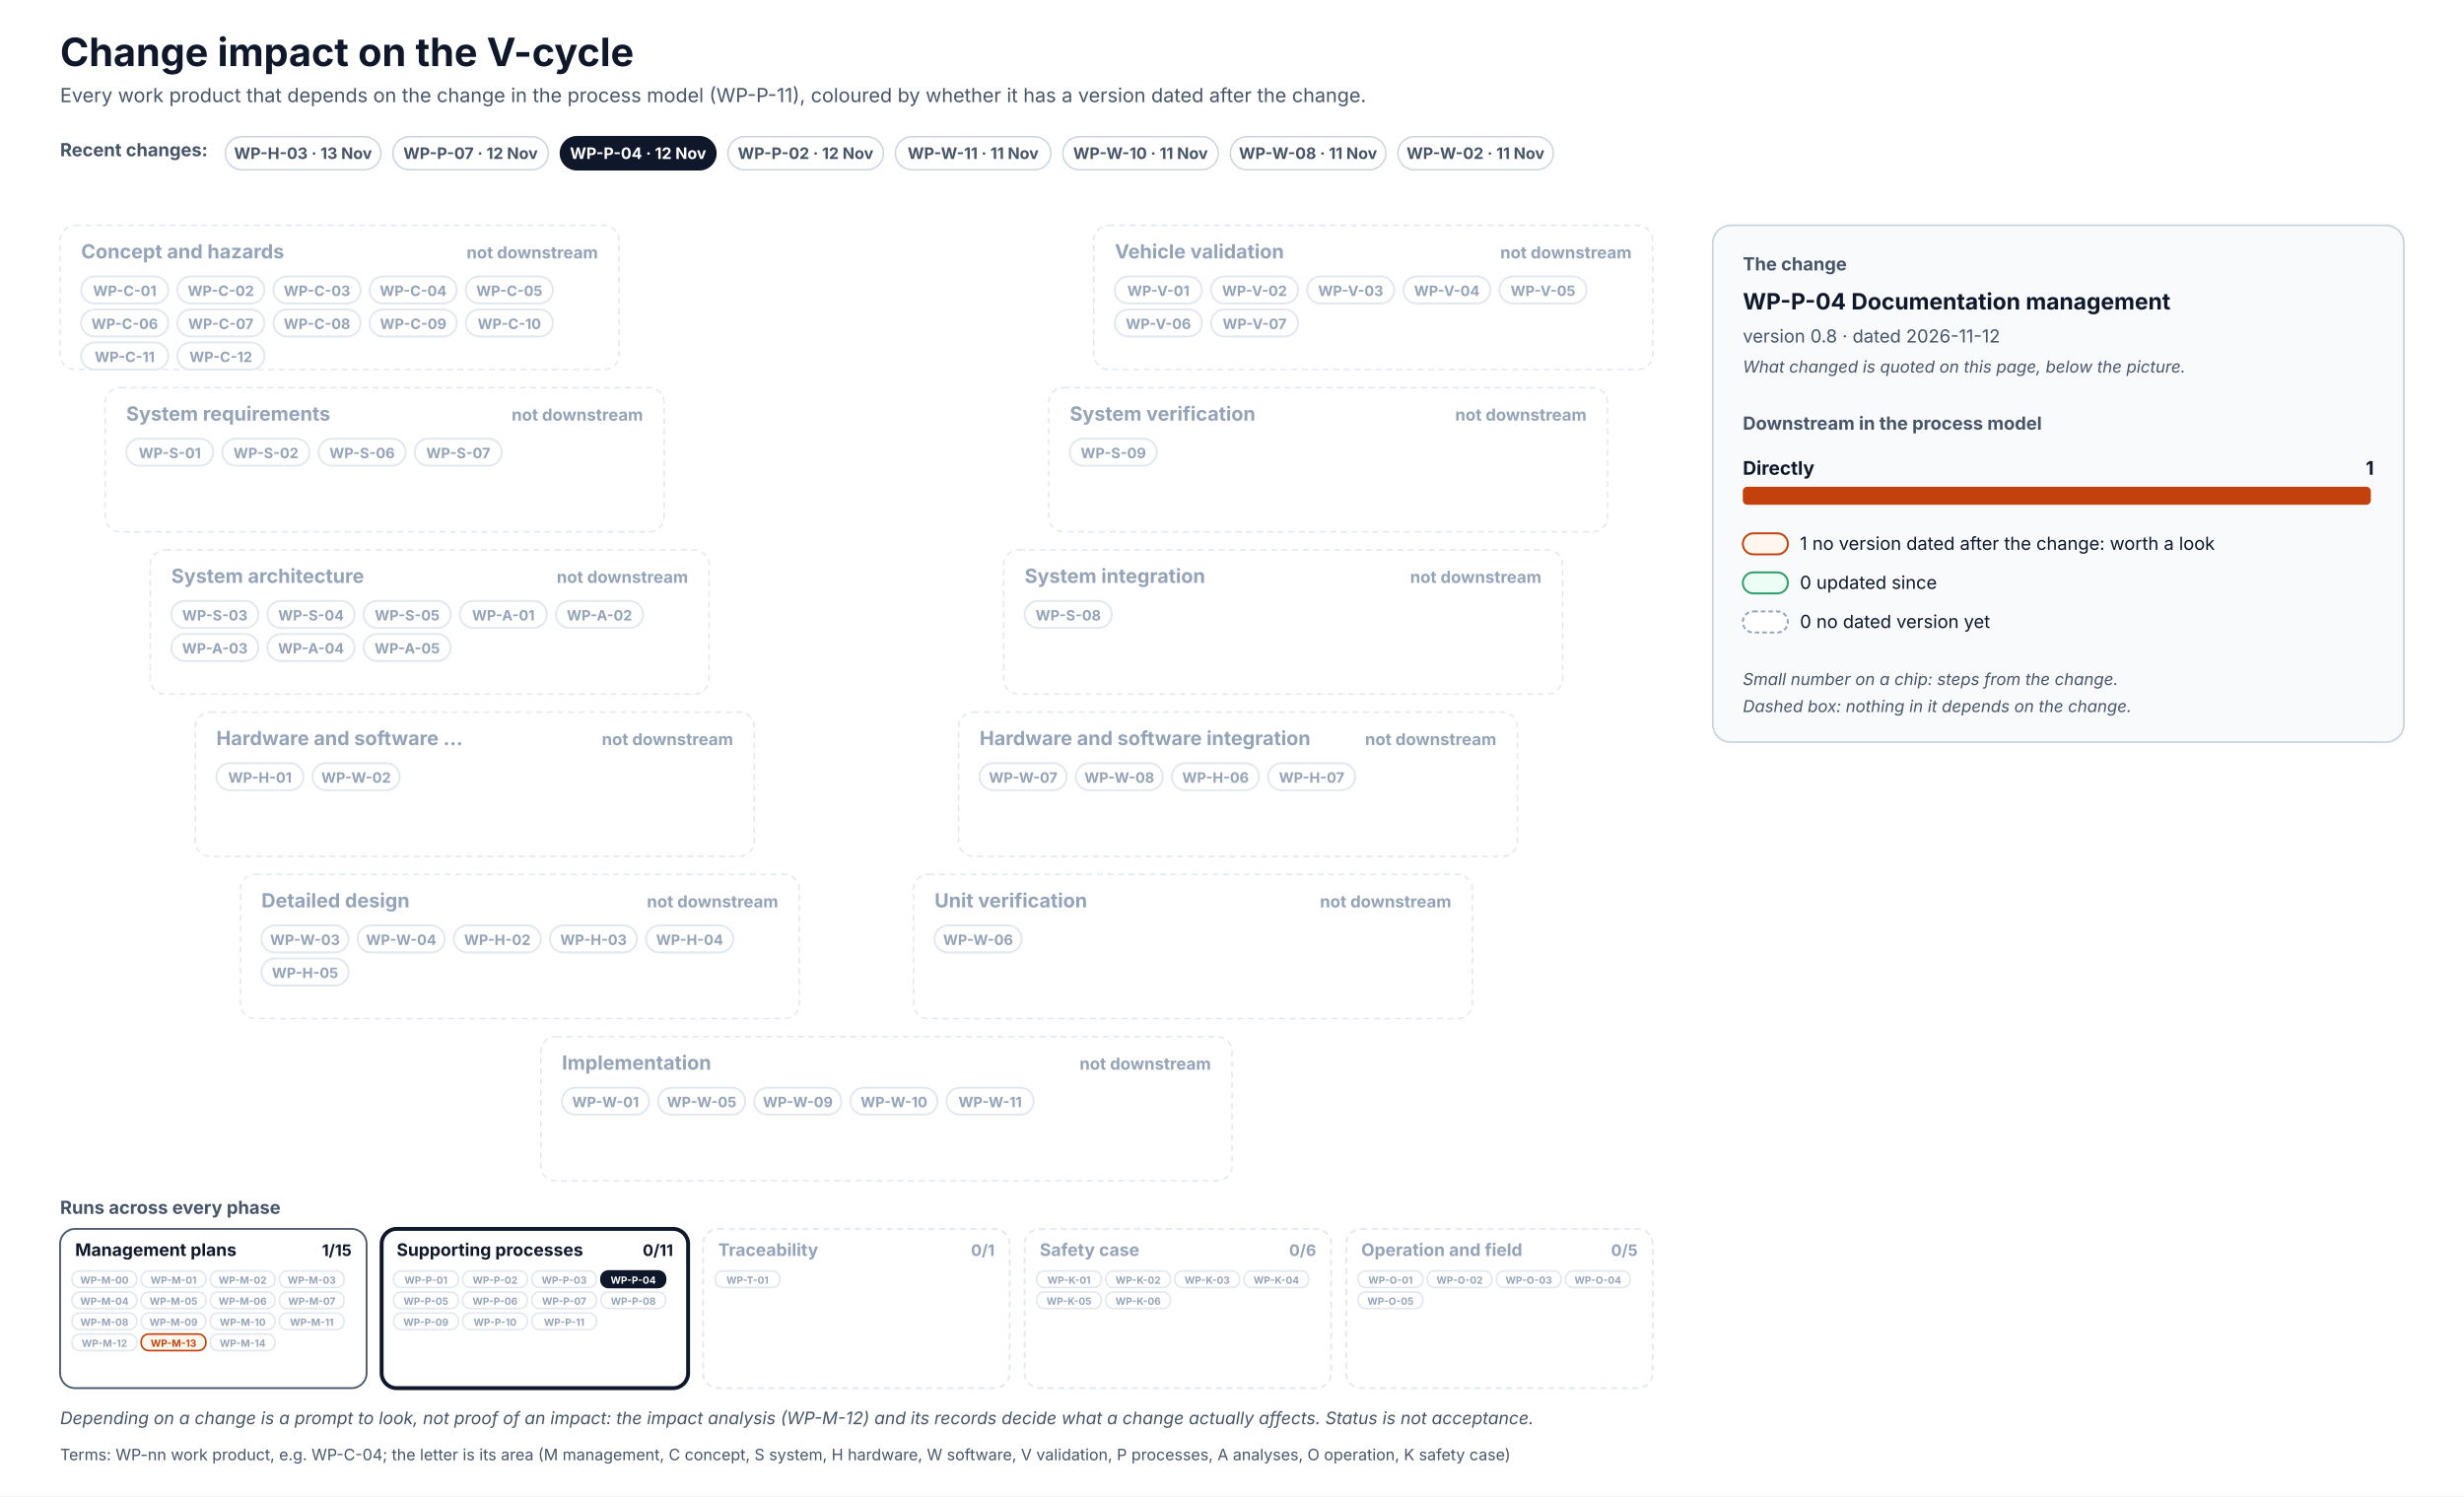
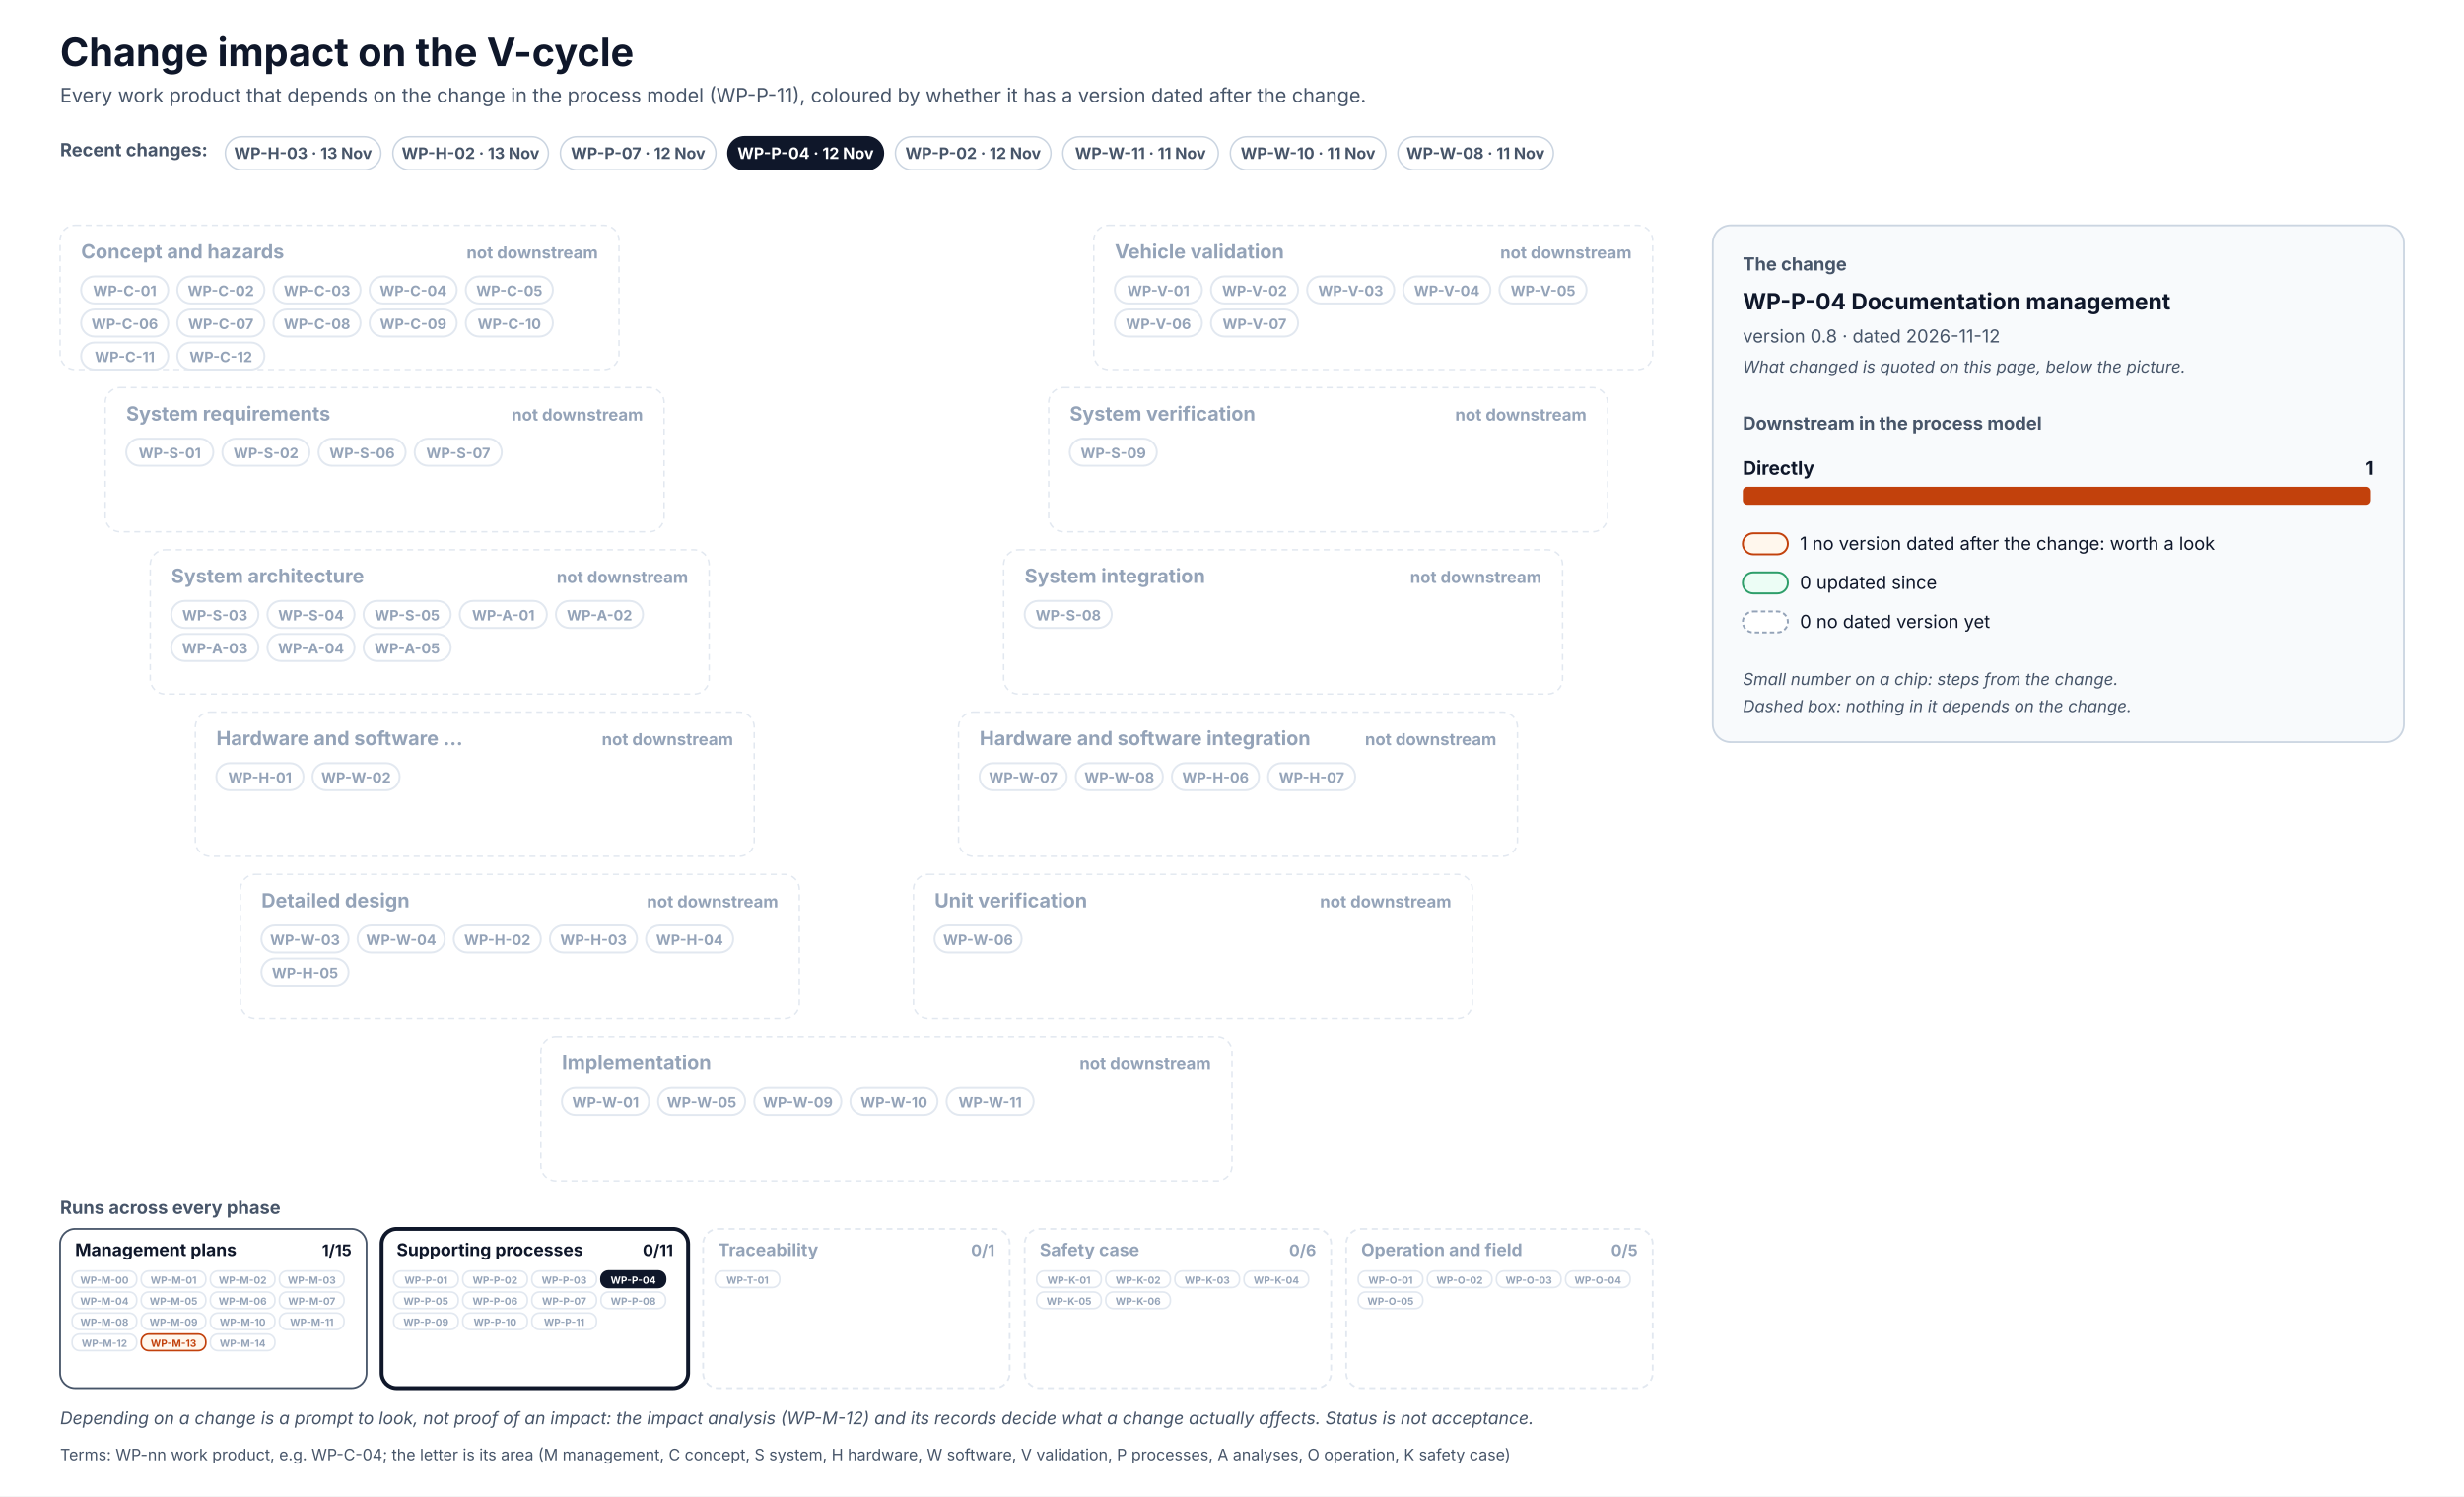
<svg xmlns="http://www.w3.org/2000/svg" width="1640" height="996" viewBox="0 0 1640 996" font-family="Inter, 'Segoe UI', Helvetica, Arial, sans-serif" role="img">
  <defs>
    <pattern id="hatch" patternUnits="userSpaceOnUse" width="6" height="6" patternTransform="rotate(45)">
      <rect width="6" height="6" fill="#F1F5F9" />
      <line x1="0" y1="0" x2="0" y2="6" stroke="#CBD5E1" stroke-width="2" />
    </pattern>
  </defs>
  <rect x="0" y="0" width="1640" height="996" rx="0" fill="#FFFFFF" stroke="none" stroke-width="0" />
  <text x="40" y="44" font-size="26" fill="#0F172A" font-weight="700">Change impact on the V-cycle</text>
  <text x="40" y="68" font-size="13" fill="#475569">Every work product that depends on the change in the process model (WP-P-11), coloured by whether it has a version dated after the change.</text>
  <text x="40" y="104" font-size="12" fill="#475569" font-weight="700">Recent changes:</text>
  <g transform="translate(150,91)">
    <rect x="0" y="0" width="103.5" height="22" rx="11.0" fill="#FFFFFF" stroke="#CBD5E1" stroke-width="1" />
    <text x="51.7" y="14.8" font-size="10.5" fill="#475569" font-weight="700" text-anchor="middle">WP-H-03 · 13 Nov</text>
  </g>
  <g transform="translate(261.5,91)">
    <rect x="0" y="0" width="103.5" height="22" rx="11.0" fill="#FFFFFF" stroke="#CBD5E1" stroke-width="1" />
+     <text x="51.7" y="14.8" font-size="10.5" fill="#475569" font-weight="700" text-anchor="middle">WP-H-02 · 13 Nov</text>
+   </g>
+   <g transform="translate(373,91)">
+     <rect x="0" y="0" width="103.5" height="22" rx="11.0" fill="#FFFFFF" stroke="#CBD5E1" stroke-width="1" />
    <text x="51.7" y="14.8" font-size="10.5" fill="#475569" font-weight="700" text-anchor="middle">WP-P-07 · 12 Nov</text>
  </g>
-   <g transform="translate(373,91)">
+   <g transform="translate(484.5,91)">
    <rect x="0" y="0" width="103.5" height="22" rx="11.0" fill="#0F172A" stroke="#0F172A" stroke-width="1" />
    <text x="51.7" y="14.8" font-size="10.5" fill="#FFFFFF" font-weight="700" text-anchor="middle">WP-P-04 · 12 Nov</text>
  </g>
-   <g transform="translate(484.5,91)">
+   <g transform="translate(596,91)">
    <rect x="0" y="0" width="103.5" height="22" rx="11.0" fill="#FFFFFF" stroke="#CBD5E1" stroke-width="1" />
    <text x="51.7" y="14.8" font-size="10.5" fill="#475569" font-weight="700" text-anchor="middle">WP-P-02 · 12 Nov</text>
  </g>
-   <g transform="translate(596,91)">
+   <g transform="translate(707.4,91)">
    <rect x="0" y="0" width="103.5" height="22" rx="11.0" fill="#FFFFFF" stroke="#CBD5E1" stroke-width="1" />
    <text x="51.7" y="14.8" font-size="10.5" fill="#475569" font-weight="700" text-anchor="middle">WP-W-11 · 11 Nov</text>
  </g>
-   <g transform="translate(707.4,91)">
+   <g transform="translate(818.9,91)">
    <rect x="0" y="0" width="103.5" height="22" rx="11.0" fill="#FFFFFF" stroke="#CBD5E1" stroke-width="1" />
    <text x="51.7" y="14.8" font-size="10.5" fill="#475569" font-weight="700" text-anchor="middle">WP-W-10 · 11 Nov</text>
  </g>
-   <g transform="translate(818.9,91)">
+   <g transform="translate(930.4,91)">
    <rect x="0" y="0" width="103.5" height="22" rx="11.0" fill="#FFFFFF" stroke="#CBD5E1" stroke-width="1" />
    <text x="51.7" y="14.8" font-size="10.5" fill="#475569" font-weight="700" text-anchor="middle">WP-W-08 · 11 Nov</text>
-   </g>
-   <g transform="translate(930.4,91)">
-     <rect x="0" y="0" width="103.5" height="22" rx="11.0" fill="#FFFFFF" stroke="#CBD5E1" stroke-width="1" />
-     <text x="51.7" y="14.8" font-size="10.5" fill="#475569" font-weight="700" text-anchor="middle">WP-W-02 · 11 Nov</text>
  </g>
  <rect x="40" y="150" width="372" height="96" rx="10" fill="#FFFFFF" stroke="#E2E8F0" stroke-width="1" stroke-dasharray="4 3" />
  <text x="54" y="172" font-size="13" fill="#94A3B8" font-weight="700">Concept and hazards</text>
  <text x="398" y="172" font-size="11" fill="#94A3B8" font-weight="700" text-anchor="end">not downstream</text>
  <rect x="54" y="184" width="58" height="18" rx="9.0" fill="#FFFFFF" stroke="#E2E8F0" stroke-width="1.3" />
  <text x="83" y="197" font-size="9.5" fill="#94A3B8" font-weight="700" text-anchor="middle">WP-C-01</text>
  <rect x="118" y="184" width="58" height="18" rx="9.0" fill="#FFFFFF" stroke="#E2E8F0" stroke-width="1.3" />
  <text x="147" y="197" font-size="9.5" fill="#94A3B8" font-weight="700" text-anchor="middle">WP-C-02</text>
  <rect x="182" y="184" width="58" height="18" rx="9.0" fill="#FFFFFF" stroke="#E2E8F0" stroke-width="1.3" />
  <text x="211" y="197" font-size="9.5" fill="#94A3B8" font-weight="700" text-anchor="middle">WP-C-03</text>
  <rect x="246" y="184" width="58" height="18" rx="9.0" fill="#FFFFFF" stroke="#E2E8F0" stroke-width="1.3" />
  <text x="275" y="197" font-size="9.5" fill="#94A3B8" font-weight="700" text-anchor="middle">WP-C-04</text>
  <rect x="310" y="184" width="58" height="18" rx="9.0" fill="#FFFFFF" stroke="#E2E8F0" stroke-width="1.3" />
  <text x="339" y="197" font-size="9.5" fill="#94A3B8" font-weight="700" text-anchor="middle">WP-C-05</text>
  <rect x="54" y="206" width="58" height="18" rx="9.0" fill="#FFFFFF" stroke="#E2E8F0" stroke-width="1.3" />
  <text x="83" y="219" font-size="9.5" fill="#94A3B8" font-weight="700" text-anchor="middle">WP-C-06</text>
  <rect x="118" y="206" width="58" height="18" rx="9.0" fill="#FFFFFF" stroke="#E2E8F0" stroke-width="1.3" />
  <text x="147" y="219" font-size="9.5" fill="#94A3B8" font-weight="700" text-anchor="middle">WP-C-07</text>
  <rect x="182" y="206" width="58" height="18" rx="9.0" fill="#FFFFFF" stroke="#E2E8F0" stroke-width="1.3" />
  <text x="211" y="219" font-size="9.5" fill="#94A3B8" font-weight="700" text-anchor="middle">WP-C-08</text>
  <rect x="246" y="206" width="58" height="18" rx="9.0" fill="#FFFFFF" stroke="#E2E8F0" stroke-width="1.3" />
  <text x="275" y="219" font-size="9.5" fill="#94A3B8" font-weight="700" text-anchor="middle">WP-C-09</text>
  <rect x="310" y="206" width="58" height="18" rx="9.0" fill="#FFFFFF" stroke="#E2E8F0" stroke-width="1.3" />
  <text x="339" y="219" font-size="9.5" fill="#94A3B8" font-weight="700" text-anchor="middle">WP-C-10</text>
  <rect x="54" y="228" width="58" height="18" rx="9.0" fill="#FFFFFF" stroke="#E2E8F0" stroke-width="1.3" />
  <text x="83" y="241" font-size="9.5" fill="#94A3B8" font-weight="700" text-anchor="middle">WP-C-11</text>
  <rect x="118" y="228" width="58" height="18" rx="9.0" fill="#FFFFFF" stroke="#E2E8F0" stroke-width="1.3" />
  <text x="147" y="241" font-size="9.5" fill="#94A3B8" font-weight="700" text-anchor="middle">WP-C-12</text>
  <rect x="728" y="150" width="372" height="96" rx="10" fill="#FFFFFF" stroke="#E2E8F0" stroke-width="1" stroke-dasharray="4 3" />
  <text x="742" y="172" font-size="13" fill="#94A3B8" font-weight="700">Vehicle validation</text>
  <text x="1086" y="172" font-size="11" fill="#94A3B8" font-weight="700" text-anchor="end">not downstream</text>
  <rect x="742" y="184" width="58" height="18" rx="9.0" fill="#FFFFFF" stroke="#E2E8F0" stroke-width="1.3" />
  <text x="771" y="197" font-size="9.5" fill="#94A3B8" font-weight="700" text-anchor="middle">WP-V-01</text>
  <rect x="806" y="184" width="58" height="18" rx="9.0" fill="#FFFFFF" stroke="#E2E8F0" stroke-width="1.3" />
  <text x="835" y="197" font-size="9.5" fill="#94A3B8" font-weight="700" text-anchor="middle">WP-V-02</text>
  <rect x="870" y="184" width="58" height="18" rx="9.0" fill="#FFFFFF" stroke="#E2E8F0" stroke-width="1.3" />
  <text x="899" y="197" font-size="9.5" fill="#94A3B8" font-weight="700" text-anchor="middle">WP-V-03</text>
  <rect x="934" y="184" width="58" height="18" rx="9.0" fill="#FFFFFF" stroke="#E2E8F0" stroke-width="1.3" />
  <text x="963" y="197" font-size="9.5" fill="#94A3B8" font-weight="700" text-anchor="middle">WP-V-04</text>
  <rect x="998" y="184" width="58" height="18" rx="9.0" fill="#FFFFFF" stroke="#E2E8F0" stroke-width="1.3" />
  <text x="1027" y="197" font-size="9.5" fill="#94A3B8" font-weight="700" text-anchor="middle">WP-V-05</text>
  <rect x="742" y="206" width="58" height="18" rx="9.0" fill="#FFFFFF" stroke="#E2E8F0" stroke-width="1.3" />
  <text x="771" y="219" font-size="9.5" fill="#94A3B8" font-weight="700" text-anchor="middle">WP-V-06</text>
  <rect x="806" y="206" width="58" height="18" rx="9.0" fill="#FFFFFF" stroke="#E2E8F0" stroke-width="1.3" />
  <text x="835" y="219" font-size="9.5" fill="#94A3B8" font-weight="700" text-anchor="middle">WP-V-07</text>
  <rect x="70" y="258" width="372" height="96" rx="10" fill="#FFFFFF" stroke="#E2E8F0" stroke-width="1" stroke-dasharray="4 3" />
  <text x="84" y="280" font-size="13" fill="#94A3B8" font-weight="700">System requirements</text>
  <text x="428" y="280" font-size="11" fill="#94A3B8" font-weight="700" text-anchor="end">not downstream</text>
  <rect x="84" y="292" width="58" height="18" rx="9.0" fill="#FFFFFF" stroke="#E2E8F0" stroke-width="1.3" />
  <text x="113" y="305" font-size="9.5" fill="#94A3B8" font-weight="700" text-anchor="middle">WP-S-01</text>
  <rect x="148" y="292" width="58" height="18" rx="9.0" fill="#FFFFFF" stroke="#E2E8F0" stroke-width="1.3" />
  <text x="177" y="305" font-size="9.5" fill="#94A3B8" font-weight="700" text-anchor="middle">WP-S-02</text>
  <rect x="212" y="292" width="58" height="18" rx="9.0" fill="#FFFFFF" stroke="#E2E8F0" stroke-width="1.3" />
  <text x="241" y="305" font-size="9.5" fill="#94A3B8" font-weight="700" text-anchor="middle">WP-S-06</text>
  <rect x="276" y="292" width="58" height="18" rx="9.0" fill="#FFFFFF" stroke="#E2E8F0" stroke-width="1.3" />
  <text x="305" y="305" font-size="9.5" fill="#94A3B8" font-weight="700" text-anchor="middle">WP-S-07</text>
  <rect x="698" y="258" width="372" height="96" rx="10" fill="#FFFFFF" stroke="#E2E8F0" stroke-width="1" stroke-dasharray="4 3" />
  <text x="712" y="280" font-size="13" fill="#94A3B8" font-weight="700">System verification</text>
  <text x="1056" y="280" font-size="11" fill="#94A3B8" font-weight="700" text-anchor="end">not downstream</text>
  <rect x="712" y="292" width="58" height="18" rx="9.0" fill="#FFFFFF" stroke="#E2E8F0" stroke-width="1.3" />
  <text x="741" y="305" font-size="9.5" fill="#94A3B8" font-weight="700" text-anchor="middle">WP-S-09</text>
  <rect x="100" y="366" width="372" height="96" rx="10" fill="#FFFFFF" stroke="#E2E8F0" stroke-width="1" stroke-dasharray="4 3" />
  <text x="114" y="388" font-size="13" fill="#94A3B8" font-weight="700">System architecture</text>
  <text x="458" y="388" font-size="11" fill="#94A3B8" font-weight="700" text-anchor="end">not downstream</text>
  <rect x="114" y="400" width="58" height="18" rx="9.0" fill="#FFFFFF" stroke="#E2E8F0" stroke-width="1.3" />
  <text x="143" y="413" font-size="9.5" fill="#94A3B8" font-weight="700" text-anchor="middle">WP-S-03</text>
  <rect x="178" y="400" width="58" height="18" rx="9.0" fill="#FFFFFF" stroke="#E2E8F0" stroke-width="1.3" />
  <text x="207" y="413" font-size="9.5" fill="#94A3B8" font-weight="700" text-anchor="middle">WP-S-04</text>
  <rect x="242" y="400" width="58" height="18" rx="9.0" fill="#FFFFFF" stroke="#E2E8F0" stroke-width="1.3" />
  <text x="271" y="413" font-size="9.5" fill="#94A3B8" font-weight="700" text-anchor="middle">WP-S-05</text>
  <rect x="306" y="400" width="58" height="18" rx="9.0" fill="#FFFFFF" stroke="#E2E8F0" stroke-width="1.3" />
  <text x="335" y="413" font-size="9.5" fill="#94A3B8" font-weight="700" text-anchor="middle">WP-A-01</text>
  <rect x="370" y="400" width="58" height="18" rx="9.0" fill="#FFFFFF" stroke="#E2E8F0" stroke-width="1.3" />
  <text x="399" y="413" font-size="9.5" fill="#94A3B8" font-weight="700" text-anchor="middle">WP-A-02</text>
  <rect x="114" y="422" width="58" height="18" rx="9.0" fill="#FFFFFF" stroke="#E2E8F0" stroke-width="1.3" />
  <text x="143" y="435" font-size="9.5" fill="#94A3B8" font-weight="700" text-anchor="middle">WP-A-03</text>
  <rect x="178" y="422" width="58" height="18" rx="9.0" fill="#FFFFFF" stroke="#E2E8F0" stroke-width="1.3" />
  <text x="207" y="435" font-size="9.5" fill="#94A3B8" font-weight="700" text-anchor="middle">WP-A-04</text>
  <rect x="242" y="422" width="58" height="18" rx="9.0" fill="#FFFFFF" stroke="#E2E8F0" stroke-width="1.3" />
  <text x="271" y="435" font-size="9.5" fill="#94A3B8" font-weight="700" text-anchor="middle">WP-A-05</text>
  <rect x="668" y="366" width="372" height="96" rx="10" fill="#FFFFFF" stroke="#E2E8F0" stroke-width="1" stroke-dasharray="4 3" />
  <text x="682" y="388" font-size="13" fill="#94A3B8" font-weight="700">System integration</text>
  <text x="1026" y="388" font-size="11" fill="#94A3B8" font-weight="700" text-anchor="end">not downstream</text>
  <rect x="682" y="400" width="58" height="18" rx="9.0" fill="#FFFFFF" stroke="#E2E8F0" stroke-width="1.3" />
  <text x="711" y="413" font-size="9.5" fill="#94A3B8" font-weight="700" text-anchor="middle">WP-S-08</text>
  <rect x="130" y="474" width="372" height="96" rx="10" fill="#FFFFFF" stroke="#E2E8F0" stroke-width="1" stroke-dasharray="4 3" />
  <text x="144" y="496" font-size="13" fill="#94A3B8" font-weight="700">Hardware and software …</text>
  <text x="488" y="496" font-size="11" fill="#94A3B8" font-weight="700" text-anchor="end">not downstream</text>
  <rect x="144" y="508" width="58" height="18" rx="9.0" fill="#FFFFFF" stroke="#E2E8F0" stroke-width="1.3" />
  <text x="173" y="521" font-size="9.5" fill="#94A3B8" font-weight="700" text-anchor="middle">WP-H-01</text>
  <rect x="208" y="508" width="58" height="18" rx="9.0" fill="#FFFFFF" stroke="#E2E8F0" stroke-width="1.3" />
  <text x="237" y="521" font-size="9.5" fill="#94A3B8" font-weight="700" text-anchor="middle">WP-W-02</text>
  <rect x="638" y="474" width="372" height="96" rx="10" fill="#FFFFFF" stroke="#E2E8F0" stroke-width="1" stroke-dasharray="4 3" />
  <text x="652" y="496" font-size="13" fill="#94A3B8" font-weight="700">Hardware and software integration</text>
  <text x="996" y="496" font-size="11" fill="#94A3B8" font-weight="700" text-anchor="end">not downstream</text>
  <rect x="652" y="508" width="58" height="18" rx="9.0" fill="#FFFFFF" stroke="#E2E8F0" stroke-width="1.3" />
  <text x="681" y="521" font-size="9.5" fill="#94A3B8" font-weight="700" text-anchor="middle">WP-W-07</text>
  <rect x="716" y="508" width="58" height="18" rx="9.0" fill="#FFFFFF" stroke="#E2E8F0" stroke-width="1.3" />
  <text x="745" y="521" font-size="9.5" fill="#94A3B8" font-weight="700" text-anchor="middle">WP-W-08</text>
  <rect x="780" y="508" width="58" height="18" rx="9.0" fill="#FFFFFF" stroke="#E2E8F0" stroke-width="1.3" />
  <text x="809" y="521" font-size="9.5" fill="#94A3B8" font-weight="700" text-anchor="middle">WP-H-06</text>
  <rect x="844" y="508" width="58" height="18" rx="9.0" fill="#FFFFFF" stroke="#E2E8F0" stroke-width="1.3" />
  <text x="873" y="521" font-size="9.5" fill="#94A3B8" font-weight="700" text-anchor="middle">WP-H-07</text>
  <rect x="160" y="582" width="372" height="96" rx="10" fill="#FFFFFF" stroke="#E2E8F0" stroke-width="1" stroke-dasharray="4 3" />
  <text x="174" y="604" font-size="13" fill="#94A3B8" font-weight="700">Detailed design</text>
  <text x="518" y="604" font-size="11" fill="#94A3B8" font-weight="700" text-anchor="end">not downstream</text>
  <rect x="174" y="616" width="58" height="18" rx="9.0" fill="#FFFFFF" stroke="#E2E8F0" stroke-width="1.3" />
  <text x="203" y="629" font-size="9.5" fill="#94A3B8" font-weight="700" text-anchor="middle">WP-W-03</text>
  <rect x="238" y="616" width="58" height="18" rx="9.0" fill="#FFFFFF" stroke="#E2E8F0" stroke-width="1.3" />
  <text x="267" y="629" font-size="9.5" fill="#94A3B8" font-weight="700" text-anchor="middle">WP-W-04</text>
  <rect x="302" y="616" width="58" height="18" rx="9.0" fill="#FFFFFF" stroke="#E2E8F0" stroke-width="1.3" />
  <text x="331" y="629" font-size="9.5" fill="#94A3B8" font-weight="700" text-anchor="middle">WP-H-02</text>
  <rect x="366" y="616" width="58" height="18" rx="9.0" fill="#FFFFFF" stroke="#E2E8F0" stroke-width="1.3" />
  <text x="395" y="629" font-size="9.5" fill="#94A3B8" font-weight="700" text-anchor="middle">WP-H-03</text>
  <rect x="430" y="616" width="58" height="18" rx="9.0" fill="#FFFFFF" stroke="#E2E8F0" stroke-width="1.3" />
  <text x="459" y="629" font-size="9.5" fill="#94A3B8" font-weight="700" text-anchor="middle">WP-H-04</text>
  <rect x="174" y="638" width="58" height="18" rx="9.0" fill="#FFFFFF" stroke="#E2E8F0" stroke-width="1.3" />
  <text x="203" y="651" font-size="9.5" fill="#94A3B8" font-weight="700" text-anchor="middle">WP-H-05</text>
  <rect x="608" y="582" width="372" height="96" rx="10" fill="#FFFFFF" stroke="#E2E8F0" stroke-width="1" stroke-dasharray="4 3" />
  <text x="622" y="604" font-size="13" fill="#94A3B8" font-weight="700">Unit verification</text>
  <text x="966" y="604" font-size="11" fill="#94A3B8" font-weight="700" text-anchor="end">not downstream</text>
  <rect x="622" y="616" width="58" height="18" rx="9.0" fill="#FFFFFF" stroke="#E2E8F0" stroke-width="1.3" />
  <text x="651" y="629" font-size="9.5" fill="#94A3B8" font-weight="700" text-anchor="middle">WP-W-06</text>
  <rect x="360" y="690" width="460" height="96" rx="10" fill="#FFFFFF" stroke="#E2E8F0" stroke-width="1" stroke-dasharray="4 3" />
  <text x="374" y="712" font-size="13" fill="#94A3B8" font-weight="700">Implementation</text>
  <text x="806" y="712" font-size="11" fill="#94A3B8" font-weight="700" text-anchor="end">not downstream</text>
  <rect x="374" y="724" width="58" height="18" rx="9.0" fill="#FFFFFF" stroke="#E2E8F0" stroke-width="1.3" />
  <text x="403" y="737" font-size="9.5" fill="#94A3B8" font-weight="700" text-anchor="middle">WP-W-01</text>
  <rect x="438" y="724" width="58" height="18" rx="9.0" fill="#FFFFFF" stroke="#E2E8F0" stroke-width="1.3" />
  <text x="467" y="737" font-size="9.5" fill="#94A3B8" font-weight="700" text-anchor="middle">WP-W-05</text>
  <rect x="502" y="724" width="58" height="18" rx="9.0" fill="#FFFFFF" stroke="#E2E8F0" stroke-width="1.3" />
  <text x="531" y="737" font-size="9.5" fill="#94A3B8" font-weight="700" text-anchor="middle">WP-W-09</text>
  <rect x="566" y="724" width="58" height="18" rx="9.0" fill="#FFFFFF" stroke="#E2E8F0" stroke-width="1.3" />
  <text x="595" y="737" font-size="9.5" fill="#94A3B8" font-weight="700" text-anchor="middle">WP-W-10</text>
  <rect x="630" y="724" width="58" height="18" rx="9.0" fill="#FFFFFF" stroke="#E2E8F0" stroke-width="1.3" />
  <text x="659" y="737" font-size="9.5" fill="#94A3B8" font-weight="700" text-anchor="middle">WP-W-11</text>
  <text x="40" y="808" font-size="12" fill="#475569" font-weight="700">Runs across every phase</text>
  <rect x="40" y="818" width="204" height="106" rx="10" fill="#FFFFFF" stroke="#475569" stroke-width="1.2" />
  <text x="50" y="836" font-size="11.5" fill="#0F172A" font-weight="700">Management plans</text>
  <text x="234" y="836" font-size="10.5" fill="#0F172A" font-weight="700" text-anchor="end">1/15</text>
  <rect x="48" y="846" width="43" height="11" rx="5" fill="#FFFFFF" stroke="#E2E8F0" stroke-width="1.1" />
  <text x="69.5" y="854.5" font-size="6.6" fill="#94A3B8" font-weight="700" text-anchor="middle">WP-M-00</text>
  <rect x="94" y="846" width="43" height="11" rx="5" fill="#FFFFFF" stroke="#E2E8F0" stroke-width="1.1" />
  <text x="115.5" y="854.5" font-size="6.6" fill="#94A3B8" font-weight="700" text-anchor="middle">WP-M-01</text>
  <rect x="140" y="846" width="43" height="11" rx="5" fill="#FFFFFF" stroke="#E2E8F0" stroke-width="1.1" />
  <text x="161.5" y="854.5" font-size="6.6" fill="#94A3B8" font-weight="700" text-anchor="middle">WP-M-02</text>
  <rect x="186" y="846" width="43" height="11" rx="5" fill="#FFFFFF" stroke="#E2E8F0" stroke-width="1.1" />
  <text x="207.5" y="854.5" font-size="6.6" fill="#94A3B8" font-weight="700" text-anchor="middle">WP-M-03</text>
  <rect x="48" y="860" width="43" height="11" rx="5" fill="#FFFFFF" stroke="#E2E8F0" stroke-width="1.1" />
  <text x="69.5" y="868.5" font-size="6.6" fill="#94A3B8" font-weight="700" text-anchor="middle">WP-M-04</text>
  <rect x="94" y="860" width="43" height="11" rx="5" fill="#FFFFFF" stroke="#E2E8F0" stroke-width="1.1" />
  <text x="115.5" y="868.5" font-size="6.6" fill="#94A3B8" font-weight="700" text-anchor="middle">WP-M-05</text>
  <rect x="140" y="860" width="43" height="11" rx="5" fill="#FFFFFF" stroke="#E2E8F0" stroke-width="1.1" />
  <text x="161.5" y="868.5" font-size="6.6" fill="#94A3B8" font-weight="700" text-anchor="middle">WP-M-06</text>
  <rect x="186" y="860" width="43" height="11" rx="5" fill="#FFFFFF" stroke="#E2E8F0" stroke-width="1.1" />
  <text x="207.5" y="868.5" font-size="6.6" fill="#94A3B8" font-weight="700" text-anchor="middle">WP-M-07</text>
  <rect x="48" y="874" width="43" height="11" rx="5" fill="#FFFFFF" stroke="#E2E8F0" stroke-width="1.1" />
  <text x="69.5" y="882.5" font-size="6.6" fill="#94A3B8" font-weight="700" text-anchor="middle">WP-M-08</text>
  <rect x="94" y="874" width="43" height="11" rx="5" fill="#FFFFFF" stroke="#E2E8F0" stroke-width="1.1" />
  <text x="115.5" y="882.5" font-size="6.6" fill="#94A3B8" font-weight="700" text-anchor="middle">WP-M-09</text>
  <rect x="140" y="874" width="43" height="11" rx="5" fill="#FFFFFF" stroke="#E2E8F0" stroke-width="1.1" />
  <text x="161.5" y="882.5" font-size="6.6" fill="#94A3B8" font-weight="700" text-anchor="middle">WP-M-10</text>
  <rect x="186" y="874" width="43" height="11" rx="5" fill="#FFFFFF" stroke="#E2E8F0" stroke-width="1.1" />
  <text x="207.5" y="882.5" font-size="6.6" fill="#94A3B8" font-weight="700" text-anchor="middle">WP-M-11</text>
  <rect x="48" y="888" width="43" height="11" rx="5" fill="#FFFFFF" stroke="#E2E8F0" stroke-width="1.1" />
  <text x="69.5" y="896.5" font-size="6.6" fill="#94A3B8" font-weight="700" text-anchor="middle">WP-M-12</text>
  <rect x="94" y="888" width="43" height="11" rx="5" fill="#FFF7ED" stroke="#C2410C" stroke-width="1.1" />
  <text x="115.5" y="896.5" font-size="6.6" fill="#C2410C" font-weight="700" text-anchor="middle">WP-M-13</text>
  <rect x="140" y="888" width="43" height="11" rx="5" fill="#FFFFFF" stroke="#E2E8F0" stroke-width="1.1" />
  <text x="161.5" y="896.5" font-size="6.6" fill="#94A3B8" font-weight="700" text-anchor="middle">WP-M-14</text>
  <rect x="254" y="818" width="204" height="106" rx="10" fill="#FFFFFF" stroke="#0F172A" stroke-width="2.6" />
  <text x="264" y="836" font-size="11.5" fill="#0F172A" font-weight="700">Supporting processes</text>
  <text x="448" y="836" font-size="10.5" fill="#0F172A" font-weight="700" text-anchor="end">0/11</text>
  <rect x="262" y="846" width="43" height="11" rx="5" fill="#FFFFFF" stroke="#E2E8F0" stroke-width="1.1" />
  <text x="283.5" y="854.5" font-size="6.6" fill="#94A3B8" font-weight="700" text-anchor="middle">WP-P-01</text>
  <rect x="308" y="846" width="43" height="11" rx="5" fill="#FFFFFF" stroke="#E2E8F0" stroke-width="1.1" />
  <text x="329.5" y="854.5" font-size="6.6" fill="#94A3B8" font-weight="700" text-anchor="middle">WP-P-02</text>
  <rect x="354" y="846" width="43" height="11" rx="5" fill="#FFFFFF" stroke="#E2E8F0" stroke-width="1.1" />
  <text x="375.5" y="854.5" font-size="6.6" fill="#94A3B8" font-weight="700" text-anchor="middle">WP-P-03</text>
  <rect x="400" y="846" width="43" height="11" rx="5" fill="#0F172A" stroke="#0F172A" stroke-width="1.1" />
  <text x="421.5" y="854.5" font-size="6.6" fill="#FFFFFF" font-weight="700" text-anchor="middle">WP-P-04</text>
  <rect x="262" y="860" width="43" height="11" rx="5" fill="#FFFFFF" stroke="#E2E8F0" stroke-width="1.1" />
  <text x="283.5" y="868.5" font-size="6.6" fill="#94A3B8" font-weight="700" text-anchor="middle">WP-P-05</text>
  <rect x="308" y="860" width="43" height="11" rx="5" fill="#FFFFFF" stroke="#E2E8F0" stroke-width="1.1" />
  <text x="329.5" y="868.5" font-size="6.6" fill="#94A3B8" font-weight="700" text-anchor="middle">WP-P-06</text>
  <rect x="354" y="860" width="43" height="11" rx="5" fill="#FFFFFF" stroke="#E2E8F0" stroke-width="1.1" />
  <text x="375.5" y="868.5" font-size="6.6" fill="#94A3B8" font-weight="700" text-anchor="middle">WP-P-07</text>
  <rect x="400" y="860" width="43" height="11" rx="5" fill="#FFFFFF" stroke="#E2E8F0" stroke-width="1.1" />
  <text x="421.5" y="868.5" font-size="6.6" fill="#94A3B8" font-weight="700" text-anchor="middle">WP-P-08</text>
  <rect x="262" y="874" width="43" height="11" rx="5" fill="#FFFFFF" stroke="#E2E8F0" stroke-width="1.1" />
  <text x="283.5" y="882.5" font-size="6.6" fill="#94A3B8" font-weight="700" text-anchor="middle">WP-P-09</text>
  <rect x="308" y="874" width="43" height="11" rx="5" fill="#FFFFFF" stroke="#E2E8F0" stroke-width="1.1" />
  <text x="329.5" y="882.5" font-size="6.6" fill="#94A3B8" font-weight="700" text-anchor="middle">WP-P-10</text>
  <rect x="354" y="874" width="43" height="11" rx="5" fill="#FFFFFF" stroke="#E2E8F0" stroke-width="1.1" />
  <text x="375.5" y="882.5" font-size="6.6" fill="#94A3B8" font-weight="700" text-anchor="middle">WP-P-11</text>
  <rect x="468" y="818" width="204" height="106" rx="10" fill="#FFFFFF" stroke="#E2E8F0" stroke-width="1.2" stroke-dasharray="4 3" />
  <text x="478" y="836" font-size="11.5" fill="#94A3B8" font-weight="700">Traceability</text>
  <text x="662" y="836" font-size="10.5" fill="#94A3B8" font-weight="700" text-anchor="end">0/1</text>
  <rect x="476" y="846" width="43" height="11" rx="5" fill="#FFFFFF" stroke="#E2E8F0" stroke-width="1.1" />
  <text x="497.5" y="854.5" font-size="6.6" fill="#94A3B8" font-weight="700" text-anchor="middle">WP-T-01</text>
  <rect x="682" y="818" width="204" height="106" rx="10" fill="#FFFFFF" stroke="#E2E8F0" stroke-width="1.2" stroke-dasharray="4 3" />
  <text x="692" y="836" font-size="11.5" fill="#94A3B8" font-weight="700">Safety case</text>
  <text x="876" y="836" font-size="10.5" fill="#94A3B8" font-weight="700" text-anchor="end">0/6</text>
  <rect x="690" y="846" width="43" height="11" rx="5" fill="#FFFFFF" stroke="#E2E8F0" stroke-width="1.1" />
  <text x="711.5" y="854.5" font-size="6.6" fill="#94A3B8" font-weight="700" text-anchor="middle">WP-K-01</text>
  <rect x="736" y="846" width="43" height="11" rx="5" fill="#FFFFFF" stroke="#E2E8F0" stroke-width="1.1" />
  <text x="757.5" y="854.5" font-size="6.6" fill="#94A3B8" font-weight="700" text-anchor="middle">WP-K-02</text>
  <rect x="782" y="846" width="43" height="11" rx="5" fill="#FFFFFF" stroke="#E2E8F0" stroke-width="1.1" />
  <text x="803.5" y="854.5" font-size="6.6" fill="#94A3B8" font-weight="700" text-anchor="middle">WP-K-03</text>
  <rect x="828" y="846" width="43" height="11" rx="5" fill="#FFFFFF" stroke="#E2E8F0" stroke-width="1.1" />
  <text x="849.5" y="854.5" font-size="6.6" fill="#94A3B8" font-weight="700" text-anchor="middle">WP-K-04</text>
  <rect x="690" y="860" width="43" height="11" rx="5" fill="#FFFFFF" stroke="#E2E8F0" stroke-width="1.1" />
  <text x="711.5" y="868.5" font-size="6.6" fill="#94A3B8" font-weight="700" text-anchor="middle">WP-K-05</text>
  <rect x="736" y="860" width="43" height="11" rx="5" fill="#FFFFFF" stroke="#E2E8F0" stroke-width="1.1" />
  <text x="757.5" y="868.5" font-size="6.6" fill="#94A3B8" font-weight="700" text-anchor="middle">WP-K-06</text>
  <rect x="896" y="818" width="204" height="106" rx="10" fill="#FFFFFF" stroke="#E2E8F0" stroke-width="1.2" stroke-dasharray="4 3" />
  <text x="906" y="836" font-size="11.5" fill="#94A3B8" font-weight="700">Operation and field</text>
  <text x="1090" y="836" font-size="10.5" fill="#94A3B8" font-weight="700" text-anchor="end">0/5</text>
  <rect x="904" y="846" width="43" height="11" rx="5" fill="#FFFFFF" stroke="#E2E8F0" stroke-width="1.1" />
  <text x="925.5" y="854.5" font-size="6.6" fill="#94A3B8" font-weight="700" text-anchor="middle">WP-O-01</text>
  <rect x="950" y="846" width="43" height="11" rx="5" fill="#FFFFFF" stroke="#E2E8F0" stroke-width="1.1" />
  <text x="971.5" y="854.5" font-size="6.6" fill="#94A3B8" font-weight="700" text-anchor="middle">WP-O-02</text>
  <rect x="996" y="846" width="43" height="11" rx="5" fill="#FFFFFF" stroke="#E2E8F0" stroke-width="1.1" />
  <text x="1017.5" y="854.5" font-size="6.6" fill="#94A3B8" font-weight="700" text-anchor="middle">WP-O-03</text>
  <rect x="1042" y="846" width="43" height="11" rx="5" fill="#FFFFFF" stroke="#E2E8F0" stroke-width="1.1" />
  <text x="1063.5" y="854.5" font-size="6.6" fill="#94A3B8" font-weight="700" text-anchor="middle">WP-O-04</text>
  <rect x="904" y="860" width="43" height="11" rx="5" fill="#FFFFFF" stroke="#E2E8F0" stroke-width="1.1" />
  <text x="925.5" y="868.5" font-size="6.6" fill="#94A3B8" font-weight="700" text-anchor="middle">WP-O-05</text>
  <rect x="1140" y="150" width="460" height="344" rx="12" fill="#F8FAFC" stroke="#CBD5E1" stroke-width="1.2" />
  <text x="1160" y="180" font-size="12" fill="#475569" font-weight="700">The change</text>
  <text x="1160" y="206" font-size="15" fill="#0F172A" font-weight="700">WP-P-04 Documentation management</text>
  <text x="1160" y="228" font-size="12" fill="#475569">version 0.8 · dated 2026-11-12</text>
  <text x="1160" y="248" font-size="11" fill="#475569" font-style="italic">What changed is quoted on this page, below the picture.</text>
  <text x="1160" y="286" font-size="12" fill="#475569" font-weight="700">Downstream in the process model</text>
  <text x="1160" y="316" font-size="12.5" fill="#0F172A" font-weight="700">Directly</text>
  <text x="1580" y="316" font-size="12.5" fill="#0F172A" font-weight="700" text-anchor="end">1</text>
  <rect x="1160" y="324" width="418" height="12" rx="3" fill="#C2410C" stroke="none" stroke-width="0" />
  <rect x="1160" y="355" width="30" height="14" rx="7" fill="#FFF7ED" stroke="#C2410C" stroke-width="1.3" />
  <text x="1198" y="366" font-size="12" fill="#0F172A">1 no version dated after the change: worth a look</text>
  <rect x="1160" y="381" width="30" height="14" rx="7" fill="#ECFDF5" stroke="#2E9E6A" stroke-width="1.3" />
  <text x="1198" y="392" font-size="12" fill="#0F172A">0 updated since</text>
  <rect x="1160" y="407" width="30" height="14" rx="7" fill="#FFFFFF" stroke="#94A3B8" stroke-width="1.3" stroke-dasharray="3 2" />
  <text x="1198" y="418" font-size="12" fill="#0F172A">0 no dated version yet</text>
  <text x="1160" y="456" font-size="11" fill="#475569" font-style="italic">Small number on a chip: steps from the change.</text>
  <text x="1160" y="474" font-size="11" fill="#475569" font-style="italic">Dashed box: nothing in it depends on the change.</text>
  <text x="40" y="948" font-size="11.5" fill="#475569" font-style="italic">Depending on a change is a prompt to look, not proof of an impact: the impact analysis (WP-M-12) and its records decide what a change actually affects. Status is not acceptance.</text>
  <g class="terms">
    <text x="40" y="972" font-size="10.5" fill="#475569">Terms: WP-nn work product, e.g. WP-C-04; the letter is its area (M management, C concept, S system, H hardware, W software, V validation, P processes, A analyses, O operation, K safety case)</text>
  </g>
</svg>
